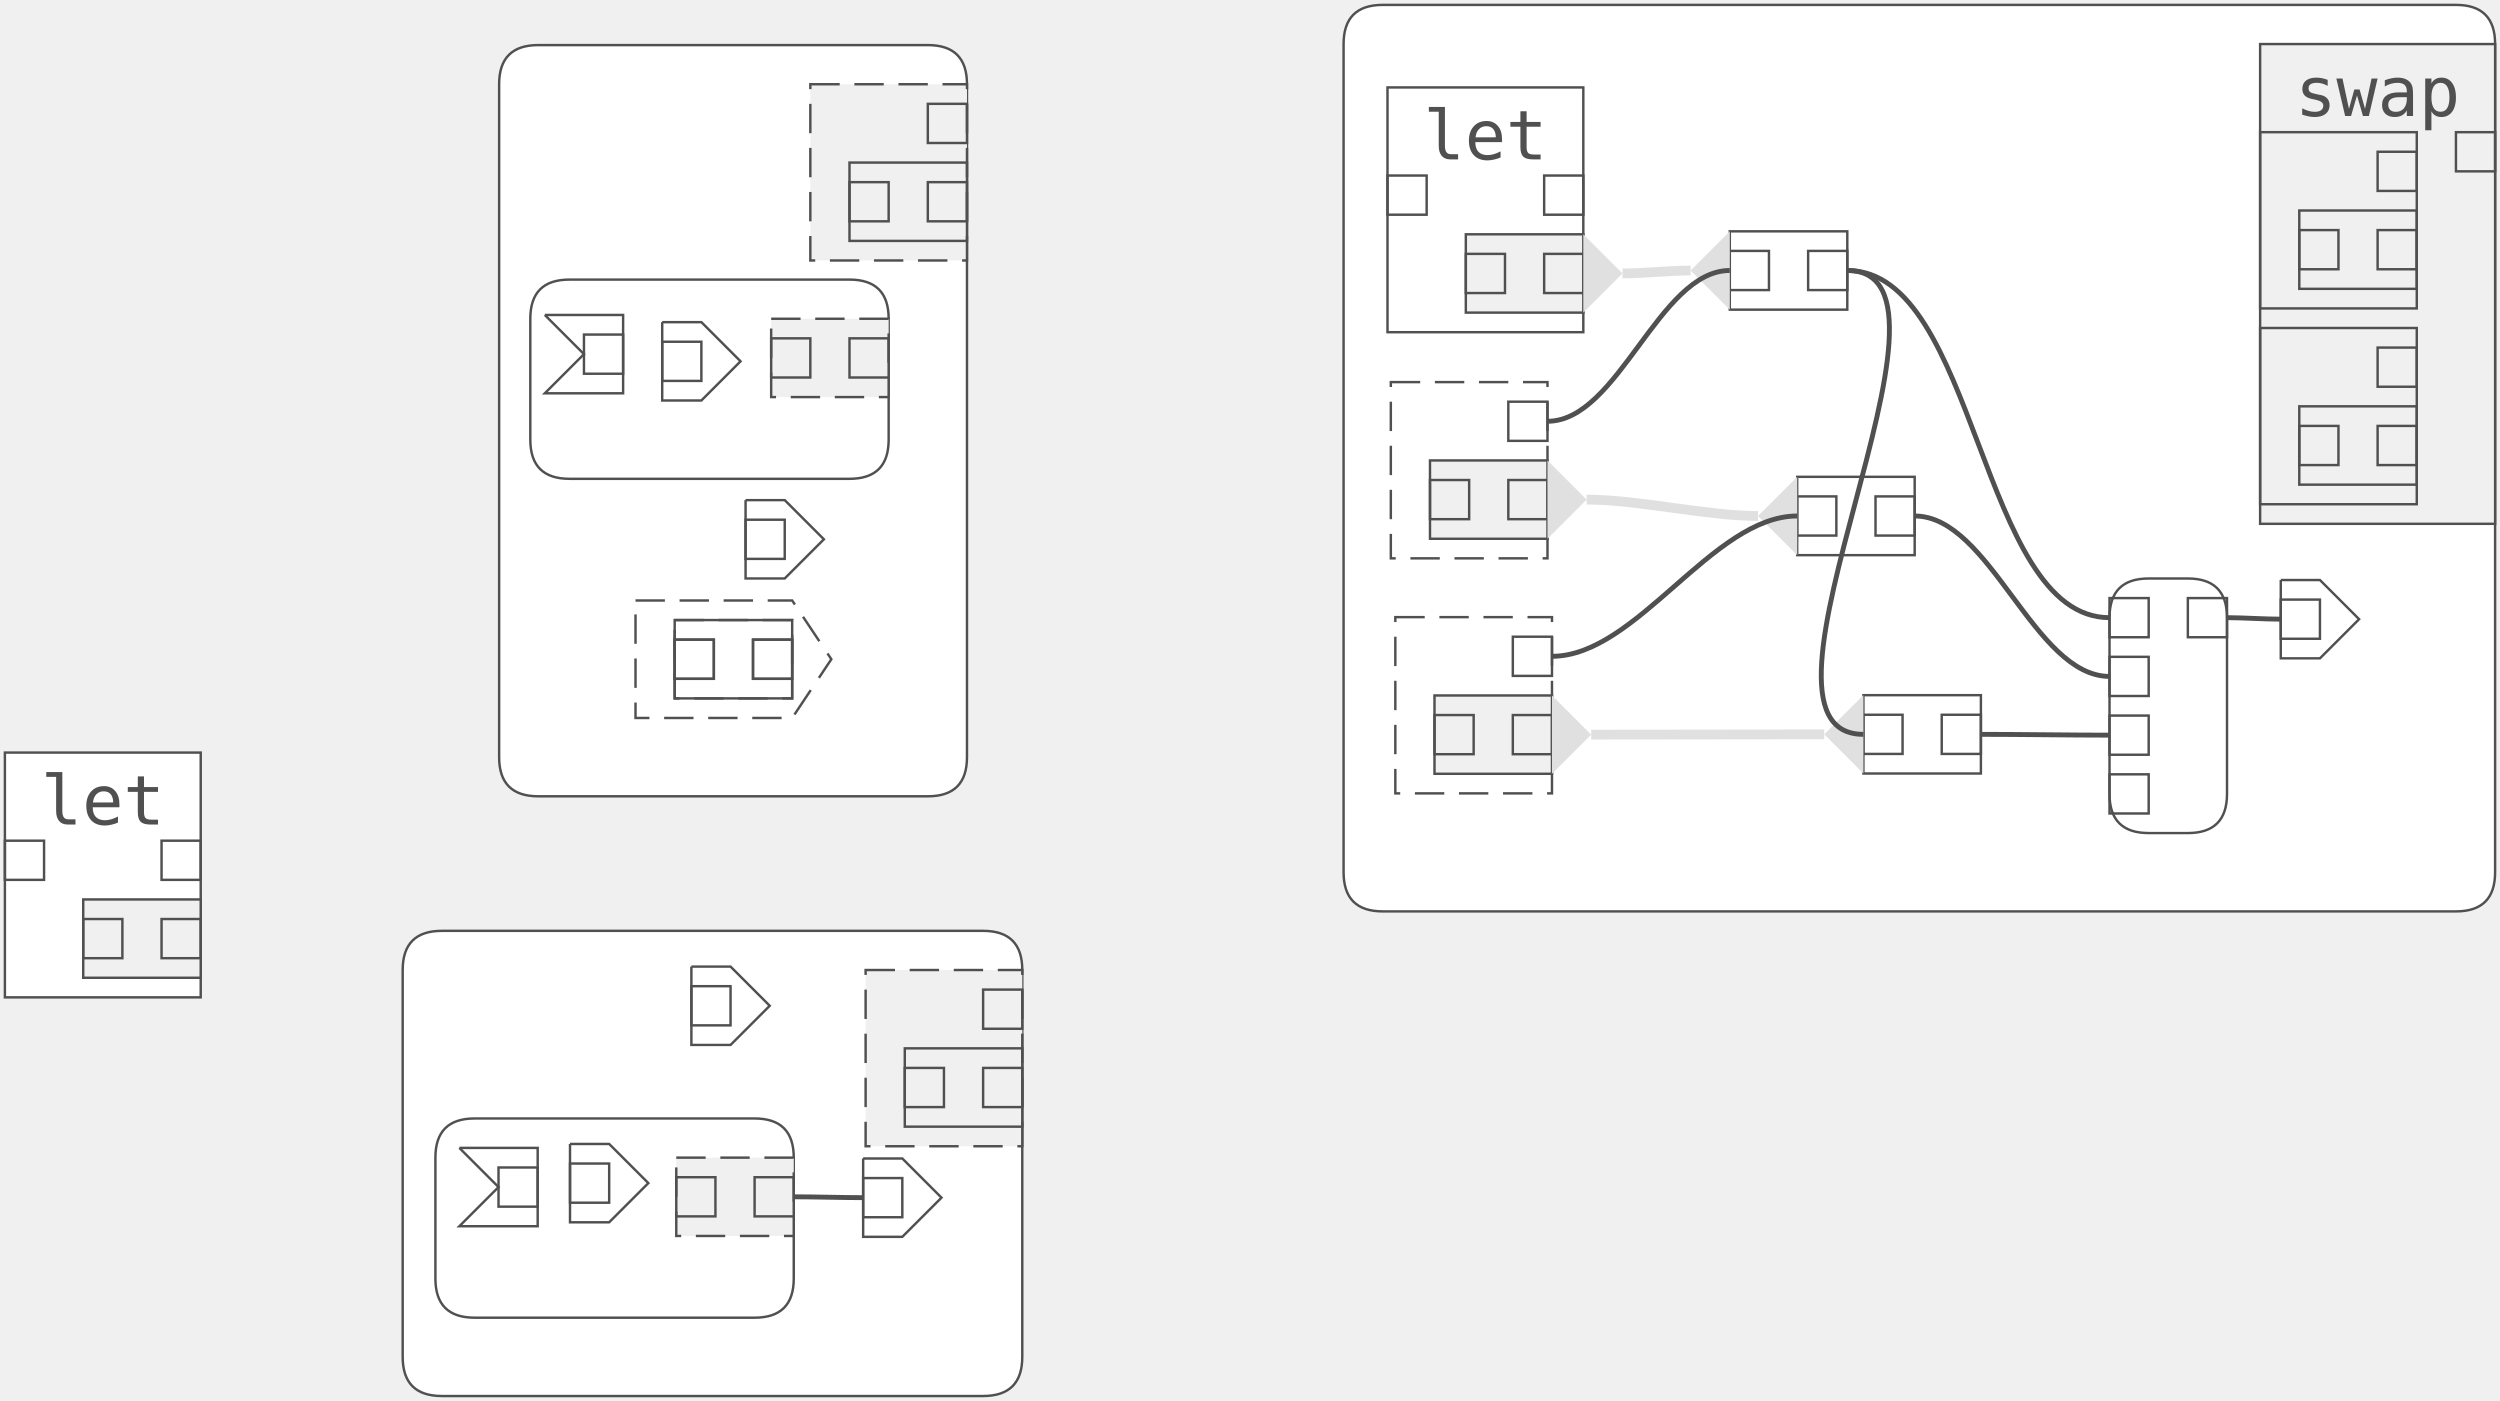
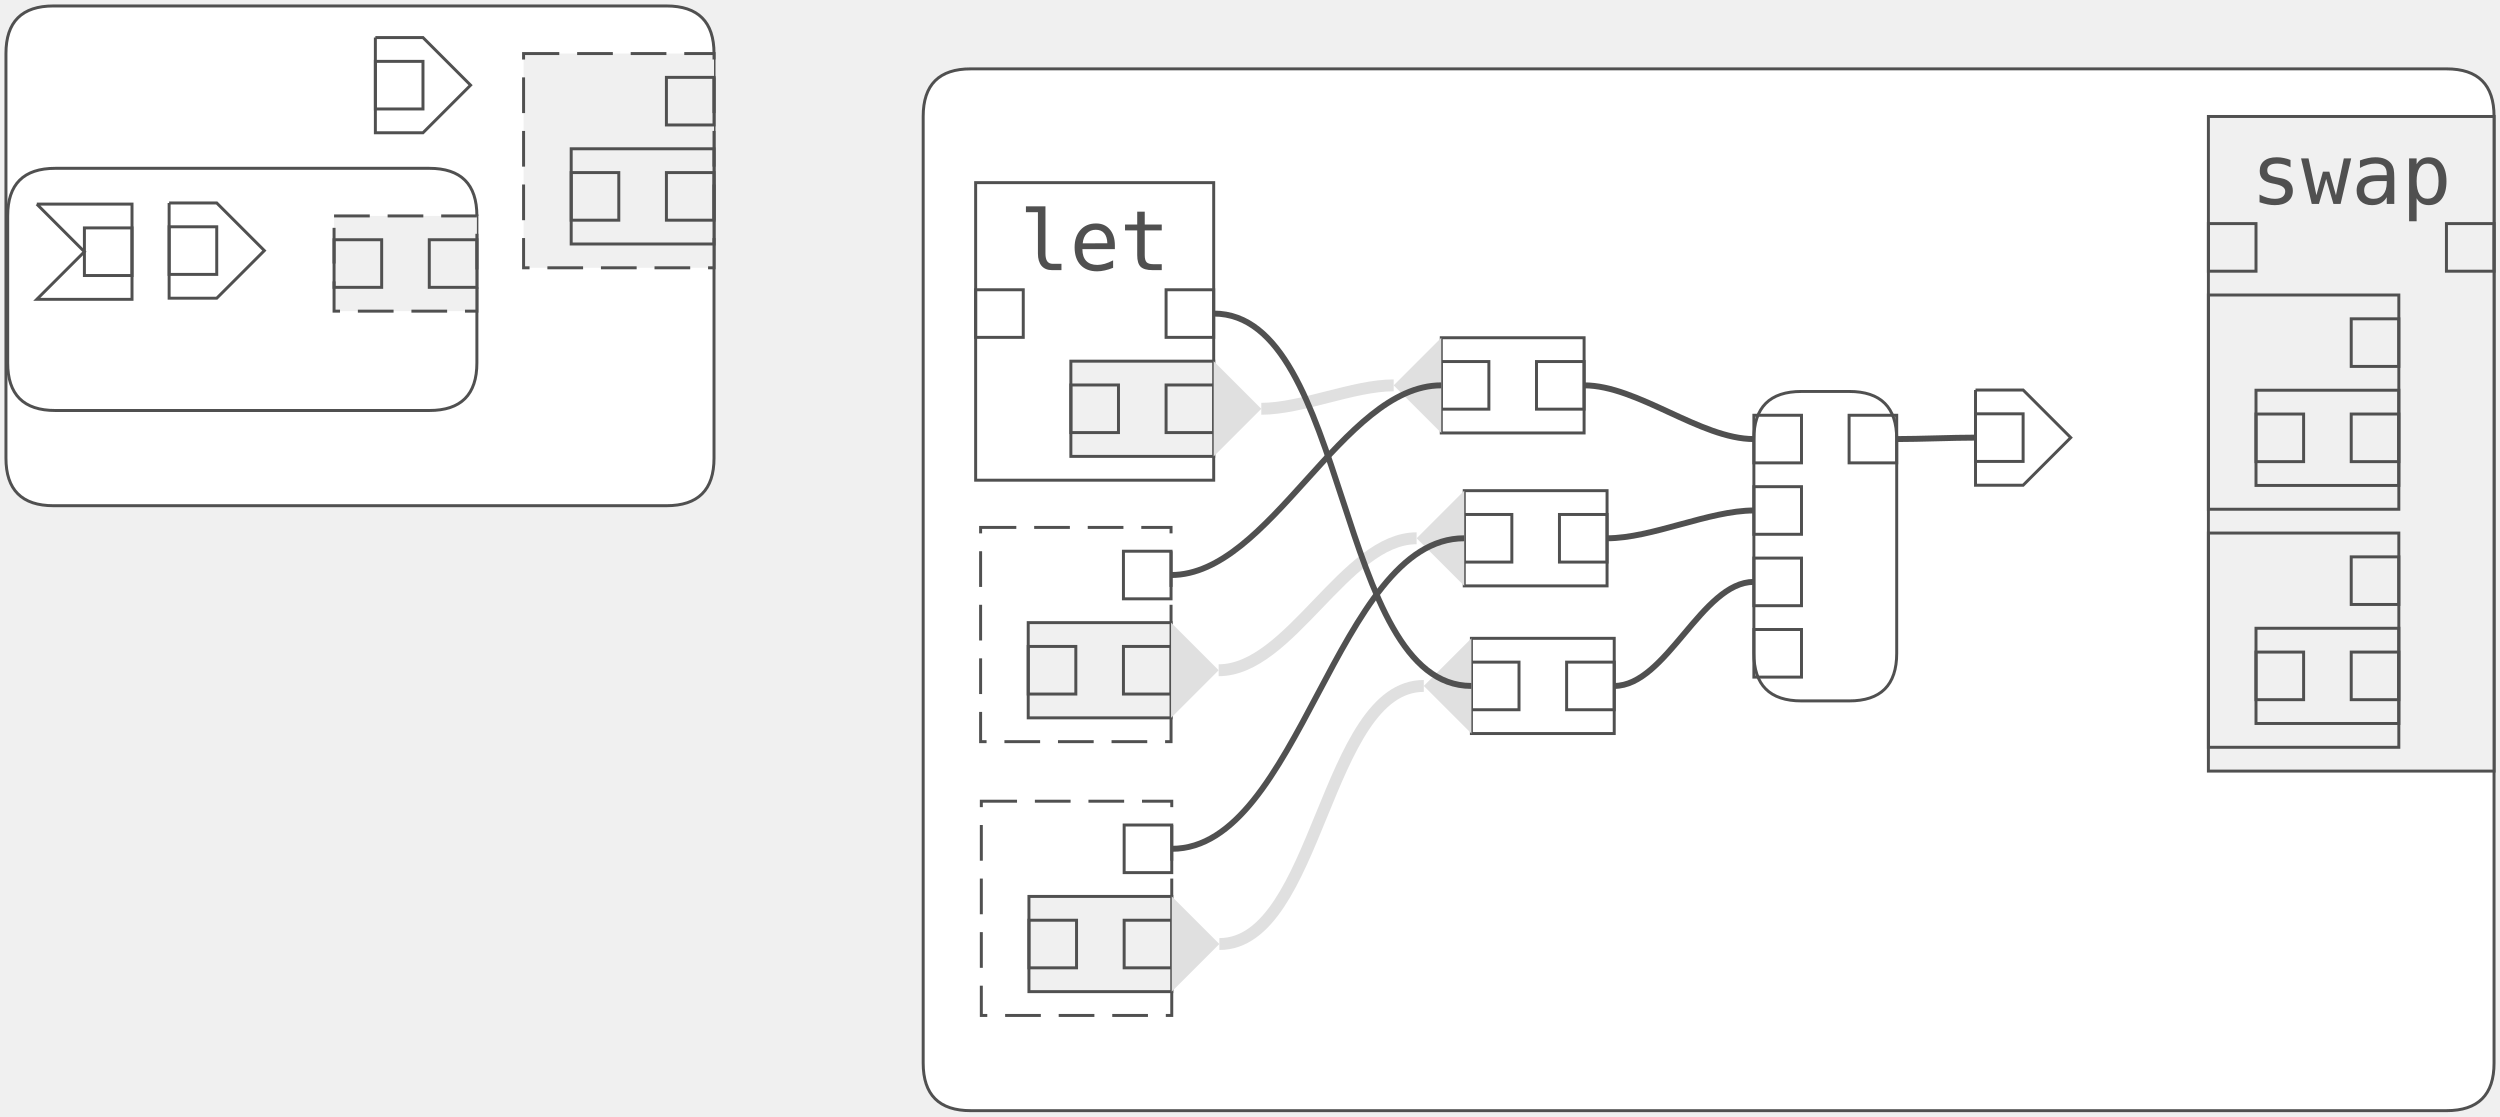
- <svg xmlns="http://www.w3.org/2000/svg" version="1.1" width="510.672" height="286.163">
+ <svg xmlns="http://www.w3.org/2000/svg" version="1.1" width="420.092" height="187.632">
  <defs />
-   <g transform="translate(-249.7719,-62.59688)">
+   <g transform="translate(-364.5863,-65.94869)">
    <g>
-       <path fill="white" stroke="#505050" paint-order="fill stroke markers" d=" M 524.225 71.597 L 524.225 240.766 Q 524.225 248.766 532.225 248.766 L 751.444 248.766 Q 759.444 248.766 759.444 240.766 L 759.444 71.597 Q 759.444 63.597 751.444 63.597 L 532.225 63.597 Q 524.225 63.597 524.225 71.597" stroke-miterlimit="10" stroke-width="0.5" stroke-dasharray="" />
-       <path fill="#F0F0F0" stroke="#505050" paint-order="fill stroke markers" d=" M 711.444 71.597 L 759.444 71.597 L 759.444 169.597 L 711.444 169.597 L 711.444 71.597 Z" stroke-miterlimit="10" stroke-width="0.5" stroke-dasharray="" />
-       <text fill="#505050" stroke="none" font-family="monospace" font-size="14px" font-style="normal" font-weight="normal" text-decoration="normal" x="735.444" y="89.597" text-anchor="middle" dominant-baseline="text-after-edge">swap</text>
-       <path fill="none" stroke="#505050" paint-order="fill stroke markers" d=" M 711.444 89.597 L 743.444 89.597 L 743.444 125.597 L 711.444 125.597 L 711.444 89.597 Z" stroke-miterlimit="10" stroke-width="0.5" stroke-dasharray="" />
-       <path fill="none" stroke="#505050" paint-order="fill stroke markers" d=" M 735.444 93.597 L 743.444 93.597 L 743.444 101.597 L 735.444 101.597 L 735.444 93.597 Z" stroke-miterlimit="10" stroke-width="0.5" stroke-dasharray="" />
-       <path fill="none" stroke="#505050" paint-order="fill stroke markers" d=" M 719.444 105.597 L 743.444 105.597 L 743.444 121.597 L 719.444 121.597 L 719.444 105.597 Z" stroke-miterlimit="10" stroke-width="0.5" stroke-dasharray="" />
-       <path fill="none" stroke="#505050" paint-order="fill stroke markers" d=" M 719.444 109.597 L 727.444 109.597 L 727.444 117.597 L 719.444 117.597 L 719.444 109.597 Z" stroke-miterlimit="10" stroke-width="0.5" stroke-dasharray="" />
-       <path fill="none" stroke="#505050" paint-order="fill stroke markers" d=" M 735.444 109.597 L 743.444 109.597 L 743.444 117.597 L 735.444 117.597 L 735.444 109.597 Z" stroke-miterlimit="10" stroke-width="0.5" stroke-dasharray="" />
-       <path fill="none" stroke="#505050" paint-order="fill stroke markers" d=" M 711.444 129.597 L 743.444 129.597 L 743.444 165.597 L 711.444 165.597 L 711.444 129.597 Z" stroke-miterlimit="10" stroke-width="0.5" stroke-dasharray="" />
-       <path fill="none" stroke="#505050" paint-order="fill stroke markers" d=" M 735.444 133.597 L 743.444 133.597 L 743.444 141.597 L 735.444 141.597 L 735.444 133.597 Z" stroke-miterlimit="10" stroke-width="0.5" stroke-dasharray="" />
-       <path fill="none" stroke="#505050" paint-order="fill stroke markers" d=" M 719.444 145.597 L 743.444 145.597 L 743.444 161.597 L 719.444 161.597 L 719.444 145.597 Z" stroke-miterlimit="10" stroke-width="0.5" stroke-dasharray="" />
-       <path fill="none" stroke="#505050" paint-order="fill stroke markers" d=" M 719.444 149.597 L 727.444 149.597 L 727.444 157.597 L 719.444 157.597 L 719.444 149.597 Z" stroke-miterlimit="10" stroke-width="0.5" stroke-dasharray="" />
-       <path fill="none" stroke="#505050" paint-order="fill stroke markers" d=" M 735.444 149.597 L 743.444 149.597 L 743.444 157.597 L 735.444 157.597 L 735.444 149.597 Z" stroke-miterlimit="10" stroke-width="0.5" stroke-dasharray="" />
-       <path fill="none" stroke="#505050" paint-order="fill stroke markers" d=" M 751.444 89.597 L 759.444 89.597 L 759.444 97.597 L 751.444 97.597 L 751.444 89.597 Z" stroke-miterlimit="10" stroke-width="0.5" stroke-dasharray="" />
-       <path fill="white" stroke="#505050" paint-order="fill stroke markers" d=" M 680.681 188.766 L 680.681 224.766 Q 680.681 232.766 688.681 232.766 L 696.681 232.766 Q 704.681 232.766 704.681 224.766 L 704.681 188.766 Q 704.681 180.766 696.681 180.766 L 688.681 180.766 Q 680.681 180.766 680.681 188.766" stroke-miterlimit="10" stroke-width="0.5" stroke-dasharray="" />
-       <path fill="none" stroke="#505050" paint-order="fill stroke markers" d=" M 680.681 184.766 L 688.681 184.766 L 688.681 192.766 L 680.681 192.766 L 680.681 184.766 Z" stroke-miterlimit="10" stroke-width="0.5" stroke-dasharray="" />
-       <path fill="none" stroke="#505050" paint-order="fill stroke markers" d=" M 680.681 196.766 L 688.681 196.766 L 688.681 204.766 L 680.681 204.766 L 680.681 196.766 Z" stroke-miterlimit="10" stroke-width="0.5" stroke-dasharray="" />
-       <path fill="none" stroke="#505050" paint-order="fill stroke markers" d=" M 680.681 208.766 L 688.681 208.766 L 688.681 216.766 L 680.681 216.766 L 680.681 208.766 Z" stroke-miterlimit="10" stroke-width="0.5" stroke-dasharray="" />
-       <path fill="none" stroke="#505050" paint-order="fill stroke markers" d=" M 680.681 220.766 L 688.681 220.766 L 688.681 228.766 L 680.681 228.766 L 680.681 220.766 Z" stroke-miterlimit="10" stroke-width="0.5" stroke-dasharray="" />
-       <path fill="none" stroke="#505050" paint-order="fill stroke markers" d=" M 696.681 184.766 L 704.681 184.766 L 704.681 192.766 L 696.681 192.766 L 696.681 184.766 Z" stroke-miterlimit="10" stroke-width="0.5" stroke-dasharray="" />
-       <path fill="white" stroke="#505050" paint-order="fill stroke markers" d=" M 715.663 181.075 L 723.663 181.075 L 731.663 189.075 L 723.663 197.075 L 715.663 197.075 L 715.663 181.075" stroke-miterlimit="10" stroke-width="0.5" stroke-dasharray="" />
-       <path fill="none" stroke="#505050" paint-order="fill stroke markers" d=" M 715.663 185.075 L 723.663 185.075 L 723.663 193.075 L 715.663 193.075 L 715.663 185.075 Z" stroke-miterlimit="10" stroke-width="0.5" stroke-dasharray="" />
-       <path fill="white" stroke="#505050" paint-order="fill stroke markers" d=" M 533.194 80.456 L 573.194 80.456 L 573.194 130.456 L 533.194 130.456 L 533.194 80.456 Z" stroke-miterlimit="10" stroke-width="0.5" stroke-dasharray="" />
-       <path fill="#F0F0F0" stroke="none" paint-order="stroke fill markers" d=" M 549.194 110.456 L 573.194 110.456 L 573.194 126.456 L 549.194 126.456 L 549.194 110.456 Z" />
-       <text fill="#505050" stroke="none" font-family="monospace" font-size="14px" font-style="normal" font-weight="normal" text-decoration="normal" x="553.194" y="98.456" text-anchor="middle" dominant-baseline="text-after-edge">let</text>
-       <path fill="none" stroke="#505050" paint-order="fill stroke markers" d=" M 533.194 98.456 L 541.194 98.456 L 541.194 106.456 L 533.194 106.456 L 533.194 98.456 Z" stroke-miterlimit="10" stroke-width="0.5" stroke-dasharray="" />
-       <path fill="none" stroke="#505050" paint-order="fill stroke markers" d=" M 565.194 98.456 L 573.194 98.456 L 573.194 106.456 L 565.194 106.456 L 565.194 98.456 Z" stroke-miterlimit="10" stroke-width="0.5" stroke-dasharray="" />
-       <path fill="none" stroke="#505050" paint-order="fill stroke markers" d=" M 549.194 110.456 L 573.194 110.456 L 573.194 126.456 L 549.194 126.456 L 549.194 110.456 Z" stroke-miterlimit="10" stroke-width="0.5" stroke-dasharray="" />
-       <path fill="none" stroke="#505050" paint-order="fill stroke markers" d=" M 549.194 114.456 L 557.194 114.456 L 557.194 122.456 L 549.194 122.456 L 549.194 114.456 Z" stroke-miterlimit="10" stroke-width="0.5" stroke-dasharray="" />
-       <path fill="none" stroke="#505050" paint-order="fill stroke markers" d=" M 565.194 114.456 L 573.194 114.456 L 573.194 122.456 L 565.194 122.456 L 565.194 114.456 Z" stroke-miterlimit="10" stroke-width="0.5" stroke-dasharray="" />
-       <path fill="white" stroke="#505050" paint-order="fill stroke markers" d=" M 603.116 109.85 L 627.116 109.85 L 627.116 125.85 L 603.116 125.85 L 603.116 109.85 Z" stroke-miterlimit="10" stroke-width="0.5" stroke-dasharray="" />
+       <path fill="white" stroke="#505050" paint-order="fill stroke markers" d=" M 519.715 85.521 L 519.715 244.581 Q 519.715 252.581 527.715 252.581 L 775.678 252.581 Q 783.678 252.581 783.678 244.581 L 783.678 85.521 Q 783.678 77.521 775.678 77.521 L 527.715 77.521 Q 519.715 77.521 519.715 85.521" stroke-miterlimit="10" stroke-width="0.5" stroke-dasharray="" />
+       <path fill="#F0F0F0" stroke="#505050" paint-order="fill stroke markers" d=" M 735.678 85.521 L 783.678 85.521 L 783.678 195.521 L 735.678 195.521 L 735.678 85.521 Z" stroke-miterlimit="10" stroke-width="0.5" stroke-dasharray="" />
+       <text fill="#505050" stroke="none" font-family="monospace" font-size="14px" font-style="normal" font-weight="normal" text-decoration="normal" x="759.678" y="103.521" text-anchor="middle" dominant-baseline="text-after-edge">swap</text>
+       <path fill="none" stroke="#505050" paint-order="fill stroke markers" d=" M 735.678 103.521 L 743.678 103.521 L 743.678 111.521 L 735.678 111.521 L 735.678 103.521 Z" stroke-miterlimit="10" stroke-width="0.5" stroke-dasharray="" />
+       <path fill="none" stroke="#505050" paint-order="fill stroke markers" d=" M 735.678 115.521 L 767.678 115.521 L 767.678 151.521 L 735.678 151.521 L 735.678 115.521 Z" stroke-miterlimit="10" stroke-width="0.5" stroke-dasharray="" />
+       <path fill="none" stroke="#505050" paint-order="fill stroke markers" d=" M 759.678 119.521 L 767.678 119.521 L 767.678 127.521 L 759.678 127.521 L 759.678 119.521 Z" stroke-miterlimit="10" stroke-width="0.5" stroke-dasharray="" />
+       <path fill="none" stroke="#505050" paint-order="fill stroke markers" d=" M 743.678 131.521 L 767.678 131.521 L 767.678 147.521 L 743.678 147.521 L 743.678 131.521 Z" stroke-miterlimit="10" stroke-width="0.5" stroke-dasharray="" />
+       <path fill="none" stroke="#505050" paint-order="fill stroke markers" d=" M 743.678 135.521 L 751.678 135.521 L 751.678 143.521 L 743.678 143.521 L 743.678 135.521 Z" stroke-miterlimit="10" stroke-width="0.5" stroke-dasharray="" />
+       <path fill="none" stroke="#505050" paint-order="fill stroke markers" d=" M 759.678 135.521 L 767.678 135.521 L 767.678 143.521 L 759.678 143.521 L 759.678 135.521 Z" stroke-miterlimit="10" stroke-width="0.5" stroke-dasharray="" />
+       <path fill="none" stroke="#505050" paint-order="fill stroke markers" d=" M 735.678 155.521 L 767.678 155.521 L 767.678 191.521 L 735.678 191.521 L 735.678 155.521 Z" stroke-miterlimit="10" stroke-width="0.5" stroke-dasharray="" />
+       <path fill="none" stroke="#505050" paint-order="fill stroke markers" d=" M 759.678 159.521 L 767.678 159.521 L 767.678 167.521 L 759.678 167.521 L 759.678 159.521 Z" stroke-miterlimit="10" stroke-width="0.5" stroke-dasharray="" />
+       <path fill="none" stroke="#505050" paint-order="fill stroke markers" d=" M 743.678 171.521 L 767.678 171.521 L 767.678 187.521 L 743.678 187.521 L 743.678 171.521 Z" stroke-miterlimit="10" stroke-width="0.5" stroke-dasharray="" />
+       <path fill="none" stroke="#505050" paint-order="fill stroke markers" d=" M 743.678 175.521 L 751.678 175.521 L 751.678 183.521 L 743.678 183.521 L 743.678 175.521 Z" stroke-miterlimit="10" stroke-width="0.5" stroke-dasharray="" />
+       <path fill="none" stroke="#505050" paint-order="fill stroke markers" d=" M 759.678 175.521 L 767.678 175.521 L 767.678 183.521 L 759.678 183.521 L 759.678 175.521 Z" stroke-miterlimit="10" stroke-width="0.5" stroke-dasharray="" />
+       <path fill="none" stroke="#505050" paint-order="fill stroke markers" d=" M 775.678 103.521 L 783.678 103.521 L 783.678 111.521 L 775.678 111.521 L 775.678 103.521 Z" stroke-miterlimit="10" stroke-width="0.5" stroke-dasharray="" />
+       <path fill="white" stroke="#505050" paint-order="fill stroke markers" d=" M 659.303 139.728 L 659.303 175.728 Q 659.303 183.728 667.303 183.728 L 675.303 183.728 Q 683.303 183.728 683.303 175.728 L 683.303 139.728 Q 683.303 131.728 675.303 131.728 L 667.303 131.728 Q 659.303 131.728 659.303 139.728" stroke-miterlimit="10" stroke-width="0.5" stroke-dasharray="" />
+       <path fill="none" stroke="#505050" paint-order="fill stroke markers" d=" M 659.303 135.728 L 667.303 135.728 L 667.303 143.728 L 659.303 143.728 L 659.303 135.728 Z" stroke-miterlimit="10" stroke-width="0.5" stroke-dasharray="" />
+       <path fill="none" stroke="#505050" paint-order="fill stroke markers" d=" M 659.303 147.728 L 667.303 147.728 L 667.303 155.728 L 659.303 155.728 L 659.303 147.728 Z" stroke-miterlimit="10" stroke-width="0.5" stroke-dasharray="" />
+       <path fill="none" stroke="#505050" paint-order="fill stroke markers" d=" M 659.303 159.728 L 667.303 159.728 L 667.303 167.728 L 659.303 167.728 L 659.303 159.728 Z" stroke-miterlimit="10" stroke-width="0.5" stroke-dasharray="" />
+       <path fill="none" stroke="#505050" paint-order="fill stroke markers" d=" M 659.303 171.728 L 667.303 171.728 L 667.303 179.728 L 659.303 179.728 L 659.303 171.728 Z" stroke-miterlimit="10" stroke-width="0.5" stroke-dasharray="" />
+       <path fill="none" stroke="#505050" paint-order="fill stroke markers" d=" M 675.303 135.728 L 683.303 135.728 L 683.303 143.728 L 675.303 143.728 L 675.303 135.728 Z" stroke-miterlimit="10" stroke-width="0.5" stroke-dasharray="" />
+       <path fill="white" stroke="#505050" paint-order="fill stroke markers" d=" M 528.531 96.639 L 568.531 96.639 L 568.531 146.639 L 528.531 146.639 L 528.531 96.639 Z" stroke-miterlimit="10" stroke-width="0.5" stroke-dasharray="" />
+       <path fill="#F0F0F0" stroke="none" paint-order="stroke fill markers" d=" M 544.531 126.639 L 568.531 126.639 L 568.531 142.639 L 544.531 142.639 L 544.531 126.639 Z" />
+       <text fill="#505050" stroke="none" font-family="monospace" font-size="14px" font-style="normal" font-weight="normal" text-decoration="normal" x="548.531" y="114.639" text-anchor="middle" dominant-baseline="text-after-edge">let</text>
+       <path fill="none" stroke="#505050" paint-order="fill stroke markers" d=" M 528.531 114.639 L 536.531 114.639 L 536.531 122.639 L 528.531 122.639 L 528.531 114.639 Z" stroke-miterlimit="10" stroke-width="0.5" stroke-dasharray="" />
+       <path fill="none" stroke="#505050" paint-order="fill stroke markers" d=" M 560.531 114.639 L 568.531 114.639 L 568.531 122.639 L 560.531 122.639 L 560.531 114.639 Z" stroke-miterlimit="10" stroke-width="0.5" stroke-dasharray="" />
+       <path fill="none" stroke="#505050" paint-order="fill stroke markers" d=" M 544.531 126.639 L 568.531 126.639 L 568.531 142.639 L 544.531 142.639 L 544.531 126.639 Z" stroke-miterlimit="10" stroke-width="0.5" stroke-dasharray="" />
+       <path fill="none" stroke="#505050" paint-order="fill stroke markers" d=" M 544.531 130.639 L 552.531 130.639 L 552.531 138.639 L 544.531 138.639 L 544.531 130.639 Z" stroke-miterlimit="10" stroke-width="0.5" stroke-dasharray="" />
+       <path fill="none" stroke="#505050" paint-order="fill stroke markers" d=" M 560.531 130.639 L 568.531 130.639 L 568.531 138.639 L 560.531 138.639 L 560.531 130.639 Z" stroke-miterlimit="10" stroke-width="0.5" stroke-dasharray="" />
+       <path fill="white" stroke="#505050" paint-order="fill stroke markers" d=" M 606.773 122.702 L 630.773 122.702 L 630.773 138.702 L 606.773 138.702 L 606.773 122.702 Z" stroke-miterlimit="10" stroke-width="0.5" stroke-dasharray="" />
      <path fill="#F0F0F0" stroke="none" paint-order="stroke fill markers" d="" />
-       <path fill="none" stroke="#505050" paint-order="fill stroke markers" d=" M 603.116 113.85 L 611.116 113.85 L 611.116 121.85 L 603.116 121.85 L 603.116 113.85 Z" stroke-miterlimit="10" stroke-width="0.5" stroke-dasharray="" />
-       <path fill="none" stroke="#505050" paint-order="fill stroke markers" d=" M 619.116 113.85 L 627.116 113.85 L 627.116 121.85 L 619.116 121.85 L 619.116 113.85 Z" stroke-miterlimit="10" stroke-width="0.5" stroke-dasharray="" />
-       <path fill="#e0e0e0" stroke="none" paint-order="stroke fill markers" d=" M 581.194 118.456 L 573.194 110.456 L 573.194 126.456 Z M 595.116 117.85 L 603.116 109.85 L 603.116 125.85 Z" />
+       <path fill="none" stroke="#505050" paint-order="fill stroke markers" d=" M 606.773 126.702 L 614.773 126.702 L 614.773 134.702 L 606.773 134.702 L 606.773 126.702 Z" stroke-miterlimit="10" stroke-width="0.5" stroke-dasharray="" />
+       <path fill="none" stroke="#505050" paint-order="fill stroke markers" d=" M 622.773 126.702 L 630.773 126.702 L 630.773 134.702 L 622.773 134.702 L 622.773 126.702 Z" stroke-miterlimit="10" stroke-width="0.5" stroke-dasharray="" />
+       <path fill="#e0e0e0" stroke="none" paint-order="stroke fill markers" d=" M 576.531 134.639 L 568.531 126.639 L 568.531 142.639 Z M 598.773 130.702 L 606.773 122.702 L 606.773 138.702 Z" />
      <path fill="none" stroke="none" />
-       <path fill="none" stroke="#e0e0e0" paint-order="fill stroke markers" d=" M 581.194 118.456 C 585.374 118.456 590.935 117.85 595.116 117.85" stroke-miterlimit="10" stroke-width="2" stroke-dasharray="" />
-       <path fill="white" stroke="#505050" paint-order="fill stroke markers" d=" M 533.875 140.65 L 565.875 140.65 L 565.875 176.65 L 533.875 176.65 L 533.875 140.65 Z" stroke-miterlimit="10" stroke-width="0.5" stroke-dasharray="6,3" />
-       <path fill="#F0F0F0" stroke="none" paint-order="stroke fill markers" d=" M 541.875 156.65 L 565.875 156.65 L 565.875 172.65 L 541.875 172.65 L 541.875 156.65 Z" />
-       <path fill="none" stroke="#505050" paint-order="fill stroke markers" d=" M 557.875 144.65 L 565.875 144.65 L 565.875 152.65 L 557.875 152.65 L 557.875 144.65 Z" stroke-miterlimit="10" stroke-width="0.5" stroke-dasharray="0" />
-       <path fill="none" stroke="#505050" paint-order="fill stroke markers" d=" M 541.875 156.65 L 565.875 156.65 L 565.875 172.65 L 541.875 172.65 L 541.875 156.65 Z" stroke-miterlimit="10" stroke-width="0.5" stroke-dasharray="0" />
-       <path fill="none" stroke="#505050" paint-order="fill stroke markers" d=" M 541.875 160.65 L 549.875 160.65 L 549.875 168.65 L 541.875 168.65 L 541.875 160.65 Z" stroke-miterlimit="10" stroke-width="0.5" stroke-dasharray="0" />
-       <path fill="none" stroke="#505050" paint-order="fill stroke markers" d=" M 557.875 160.65 L 565.875 160.65 L 565.875 168.65 L 557.875 168.65 L 557.875 160.65 Z" stroke-miterlimit="10" stroke-width="0.5" stroke-dasharray="0" />
-       <path fill="white" stroke="#505050" paint-order="fill stroke markers" d=" M 616.881 159.997 L 640.881 159.997 L 640.881 175.997 L 616.881 175.997 L 616.881 159.997 Z" stroke-miterlimit="10" stroke-width="0.5" stroke-dasharray="0" />
+       <path fill="none" stroke="#e0e0e0" paint-order="fill stroke markers" d=" M 576.531 134.639 C 583.307 134.639 591.997 130.702 598.773 130.702" stroke-miterlimit="10" stroke-width="2" stroke-dasharray="" />
+       <path fill="white" stroke="#505050" paint-order="fill stroke markers" d=" M 529.485 200.581 L 561.485 200.581 L 561.485 236.581 L 529.485 236.581 L 529.485 200.581 Z" stroke-miterlimit="10" stroke-width="0.5" stroke-dasharray="6,3" />
+       <path fill="#F0F0F0" stroke="none" paint-order="stroke fill markers" d=" M 537.485 216.581 L 561.485 216.581 L 561.485 232.581 L 537.485 232.581 L 537.485 216.581 Z" />
+       <path fill="none" stroke="#505050" paint-order="fill stroke markers" d=" M 553.485 204.581 L 561.485 204.581 L 561.485 212.581 L 553.485 212.581 L 553.485 204.581 Z" stroke-miterlimit="10" stroke-width="0.5" stroke-dasharray="0" />
+       <path fill="none" stroke="#505050" paint-order="fill stroke markers" d=" M 537.485 216.581 L 561.485 216.581 L 561.485 232.581 L 537.485 232.581 L 537.485 216.581 Z" stroke-miterlimit="10" stroke-width="0.5" stroke-dasharray="0" />
+       <path fill="none" stroke="#505050" paint-order="fill stroke markers" d=" M 537.485 220.581 L 545.485 220.581 L 545.485 228.581 L 537.485 228.581 L 537.485 220.581 Z" stroke-miterlimit="10" stroke-width="0.5" stroke-dasharray="0" />
+       <path fill="none" stroke="#505050" paint-order="fill stroke markers" d=" M 553.485 220.581 L 561.485 220.581 L 561.485 228.581 L 553.485 228.581 L 553.485 220.581 Z" stroke-miterlimit="10" stroke-width="0.5" stroke-dasharray="0" />
+       <path fill="white" stroke="#505050" paint-order="fill stroke markers" d=" M 611.836 173.211 L 635.836 173.211 L 635.836 189.211 L 611.836 189.211 L 611.836 173.211 Z" stroke-miterlimit="10" stroke-width="0.5" stroke-dasharray="0" />
      <path fill="#F0F0F0" stroke="none" paint-order="stroke fill markers" d="" />
-       <path fill="none" stroke="#505050" paint-order="fill stroke markers" d=" M 616.881 163.997 L 624.881 163.997 L 624.881 171.997 L 616.881 171.997 L 616.881 163.997 Z" stroke-miterlimit="10" stroke-width="0.5" stroke-dasharray="0" />
-       <path fill="none" stroke="#505050" paint-order="fill stroke markers" d=" M 632.881 163.997 L 640.881 163.997 L 640.881 171.997 L 632.881 171.997 L 632.881 163.997 Z" stroke-miterlimit="10" stroke-width="0.5" stroke-dasharray="0" />
-       <path fill="#e0e0e0" stroke="none" paint-order="stroke fill markers" d=" M 573.875 164.65 L 565.875 156.65 L 565.875 172.65 Z M 608.881 167.997 L 616.881 159.997 L 616.881 175.997 Z" />
+       <path fill="none" stroke="#505050" paint-order="fill stroke markers" d=" M 611.836 177.211 L 619.836 177.211 L 619.836 185.211 L 611.836 185.211 L 611.836 177.211 Z" stroke-miterlimit="10" stroke-width="0.5" stroke-dasharray="0" />
+       <path fill="none" stroke="#505050" paint-order="fill stroke markers" d=" M 627.836 177.211 L 635.836 177.211 L 635.836 185.211 L 627.836 185.211 L 627.836 177.211 Z" stroke-miterlimit="10" stroke-width="0.5" stroke-dasharray="0" />
+       <path fill="#e0e0e0" stroke="none" paint-order="stroke fill markers" d=" M 569.485 224.581 L 561.485 216.581 L 561.485 232.581 Z M 603.836 181.211 L 611.836 173.211 L 611.836 189.211 Z" />
      <path fill="none" stroke="none" />
-       <path fill="none" stroke="#e0e0e0" paint-order="fill stroke markers" d=" M 573.875 164.65 C 584.425 164.65 598.332 167.997 608.881 167.997" stroke-miterlimit="10" stroke-width="2" stroke-dasharray="0" />
-       <path fill="white" stroke="#505050" paint-order="fill stroke markers" d=" M 534.794 188.659 L 566.794 188.659 L 566.794 224.659 L 534.794 224.659 L 534.794 188.659 Z" stroke-miterlimit="10" stroke-width="0.5" stroke-dasharray="6,3" />
-       <path fill="#F0F0F0" stroke="none" paint-order="stroke fill markers" d=" M 542.794 204.659 L 566.794 204.659 L 566.794 220.659 L 542.794 220.659 L 542.794 204.659 Z" />
-       <path fill="none" stroke="#505050" paint-order="fill stroke markers" d=" M 558.794 192.659 L 566.794 192.659 L 566.794 200.659 L 558.794 200.659 L 558.794 192.659 Z" stroke-miterlimit="10" stroke-width="0.5" stroke-dasharray="0" />
-       <path fill="none" stroke="#505050" paint-order="fill stroke markers" d=" M 542.794 204.659 L 566.794 204.659 L 566.794 220.659 L 542.794 220.659 L 542.794 204.659 Z" stroke-miterlimit="10" stroke-width="0.5" stroke-dasharray="0" />
-       <path fill="none" stroke="#505050" paint-order="fill stroke markers" d=" M 542.794 208.659 L 550.794 208.659 L 550.794 216.659 L 542.794 216.659 L 542.794 208.659 Z" stroke-miterlimit="10" stroke-width="0.5" stroke-dasharray="0" />
-       <path fill="none" stroke="#505050" paint-order="fill stroke markers" d=" M 558.794 208.659 L 566.794 208.659 L 566.794 216.659 L 558.794 216.659 L 558.794 208.659 Z" stroke-miterlimit="10" stroke-width="0.5" stroke-dasharray="0" />
-       <path fill="white" stroke="#505050" paint-order="fill stroke markers" d=" M 630.406 204.6 L 654.406 204.6 L 654.406 220.6 L 630.406 220.6 L 630.406 204.6 Z" stroke-miterlimit="10" stroke-width="0.5" stroke-dasharray="0" />
+       <path fill="none" stroke="#e0e0e0" paint-order="fill stroke markers" d=" M 569.485 224.581 C 586.082 224.581 587.238 181.211 603.836 181.211" stroke-miterlimit="10" stroke-width="2" stroke-dasharray="0" />
+       <path fill="white" stroke="#505050" paint-order="fill stroke markers" d=" M 529.365 154.574 L 561.365 154.574 L 561.365 190.574 L 529.365 190.574 L 529.365 154.574 Z" stroke-miterlimit="10" stroke-width="0.5" stroke-dasharray="6,3" />
+       <path fill="#F0F0F0" stroke="none" paint-order="stroke fill markers" d=" M 537.365 170.574 L 561.365 170.574 L 561.365 186.574 L 537.365 186.574 L 537.365 170.574 Z" />
+       <path fill="none" stroke="#505050" paint-order="fill stroke markers" d=" M 553.365 158.574 L 561.365 158.574 L 561.365 166.574 L 553.365 166.574 L 553.365 158.574 Z" stroke-miterlimit="10" stroke-width="0.5" stroke-dasharray="0" />
+       <path fill="none" stroke="#505050" paint-order="fill stroke markers" d=" M 537.365 170.574 L 561.365 170.574 L 561.365 186.574 L 537.365 186.574 L 537.365 170.574 Z" stroke-miterlimit="10" stroke-width="0.5" stroke-dasharray="0" />
+       <path fill="none" stroke="#505050" paint-order="fill stroke markers" d=" M 537.365 174.574 L 545.365 174.574 L 545.365 182.574 L 537.365 182.574 L 537.365 174.574 Z" stroke-miterlimit="10" stroke-width="0.5" stroke-dasharray="0" />
+       <path fill="none" stroke="#505050" paint-order="fill stroke markers" d=" M 553.365 174.574 L 561.365 174.574 L 561.365 182.574 L 553.365 182.574 L 553.365 174.574 Z" stroke-miterlimit="10" stroke-width="0.5" stroke-dasharray="0" />
+       <path fill="white" stroke="#505050" paint-order="fill stroke markers" d=" M 610.632 148.399 L 634.632 148.399 L 634.632 164.399 L 610.632 164.399 L 610.632 148.399 Z" stroke-miterlimit="10" stroke-width="0.5" stroke-dasharray="0" />
      <path fill="#F0F0F0" stroke="none" paint-order="stroke fill markers" d="" />
-       <path fill="none" stroke="#505050" paint-order="fill stroke markers" d=" M 630.406 208.6 L 638.406 208.6 L 638.406 216.6 L 630.406 216.6 L 630.406 208.6 Z" stroke-miterlimit="10" stroke-width="0.5" stroke-dasharray="0" />
-       <path fill="none" stroke="#505050" paint-order="fill stroke markers" d=" M 646.406 208.6 L 654.406 208.6 L 654.406 216.6 L 646.406 216.6 L 646.406 208.6 Z" stroke-miterlimit="10" stroke-width="0.5" stroke-dasharray="0" />
-       <path fill="#e0e0e0" stroke="none" paint-order="stroke fill markers" d=" M 574.794 212.659 L 566.794 204.659 L 566.794 220.659 Z M 622.406 212.6 L 630.406 204.6 L 630.406 220.6 Z" />
+       <path fill="none" stroke="#505050" paint-order="fill stroke markers" d=" M 610.632 152.399 L 618.632 152.399 L 618.632 160.399 L 610.632 160.399 L 610.632 152.399 Z" stroke-miterlimit="10" stroke-width="0.5" stroke-dasharray="0" />
+       <path fill="none" stroke="#505050" paint-order="fill stroke markers" d=" M 626.632 152.399 L 634.632 152.399 L 634.632 160.399 L 626.632 160.399 L 626.632 152.399 Z" stroke-miterlimit="10" stroke-width="0.5" stroke-dasharray="0" />
+       <path fill="#e0e0e0" stroke="none" paint-order="stroke fill markers" d=" M 569.365 178.574 L 561.365 170.574 L 561.365 186.574 Z M 602.632 156.399 L 610.632 148.399 L 610.632 164.399 Z" />
      <path fill="none" stroke="none" />
-       <path fill="none" stroke="#e0e0e0" paint-order="fill stroke markers" d=" M 574.794 212.659 C 589.077 212.659 608.122 212.6 622.406 212.6" stroke-miterlimit="10" stroke-width="2" stroke-dasharray="0" />
-       <path fill="white" stroke="#505050" paint-order="fill stroke markers" d=" M 351.728 79.806 L 351.728 217.256 Q 351.728 225.256 359.728 225.256 L 439.297 225.256 Q 447.297 225.256 447.297 217.256 L 447.297 79.806 Q 447.297 71.806 439.297 71.806 L 359.728 71.806 Q 351.728 71.806 351.728 79.806" stroke-miterlimit="10" stroke-width="0.5" stroke-dasharray="0" />
-       <path fill="#F0F0F0" stroke="#505050" paint-order="fill stroke markers" d=" M 415.297 79.806 L 447.297 79.806 L 447.297 115.806 L 415.297 115.806 L 415.297 79.806 Z" stroke-miterlimit="10" stroke-width="0.5" stroke-dasharray="6,3" />
-       <path fill="none" stroke="#505050" paint-order="fill stroke markers" d=" M 439.297 83.806 L 447.297 83.806 L 447.297 91.806 L 439.297 91.806 L 439.297 83.806 Z" stroke-miterlimit="10" stroke-width="0.5" stroke-dasharray="0" />
-       <path fill="none" stroke="#505050" paint-order="fill stroke markers" d=" M 423.297 95.806 L 447.297 95.806 L 447.297 111.806 L 423.297 111.806 L 423.297 95.806 Z" stroke-miterlimit="10" stroke-width="0.5" stroke-dasharray="0" />
-       <path fill="none" stroke="#505050" paint-order="fill stroke markers" d=" M 423.297 99.806 L 431.297 99.806 L 431.297 107.806 L 423.297 107.806 L 423.297 99.806 Z" stroke-miterlimit="10" stroke-width="0.5" stroke-dasharray="0" />
-       <path fill="none" stroke="#505050" paint-order="fill stroke markers" d=" M 439.297 99.806 L 447.297 99.806 L 447.297 107.806 L 439.297 107.806 L 439.297 99.806 Z" stroke-miterlimit="10" stroke-width="0.5" stroke-dasharray="0" />
-       <path fill="white" stroke="#505050" paint-order="fill stroke markers" d=" M 402.069 164.759 L 410.069 164.759 L 418.069 172.759 L 410.069 180.759 L 402.069 180.759 L 402.069 164.759" stroke-miterlimit="10" stroke-width="0.5" stroke-dasharray="0" />
-       <path fill="none" stroke="#505050" paint-order="fill stroke markers" d=" M 402.069 168.759 L 410.069 168.759 L 410.069 176.759 L 402.069 176.759 L 402.069 168.759 Z" stroke-miterlimit="10" stroke-width="0.5" stroke-dasharray="0" />
-       <path fill="none" stroke="none" />
-       <path fill="white" stroke="#505050" paint-order="fill stroke markers" d=" M 379.588 185.256 L 411.588 185.256 L 419.588 197.256 L 411.588 209.256 L 379.588 209.256 L 379.588 185.256" stroke-miterlimit="10" stroke-width="0.5" stroke-dasharray="6,3" />
-       <path fill="none" stroke="#505050" paint-order="fill stroke markers" d=" M 387.588 189.256 L 411.588 189.256 L 411.588 205.256 L 387.588 205.256 L 387.588 189.256 Z" stroke-miterlimit="10" stroke-width="0.5" stroke-dasharray="0" />
-       <path fill="none" stroke="#505050" paint-order="fill stroke markers" d=" M 387.588 193.256 L 395.588 193.256 L 395.588 201.256 L 387.588 201.256 L 387.588 193.256 Z" stroke-miterlimit="10" stroke-width="0.5" stroke-dasharray="0" />
-       <path fill="none" stroke="#505050" paint-order="fill stroke markers" d=" M 403.588 193.256 L 411.588 193.256 L 411.588 201.256 L 403.588 201.256 L 403.588 193.256 Z" stroke-miterlimit="10" stroke-width="0.5" stroke-dasharray="0" />
-       <path fill="none" stroke="#505050" paint-order="fill stroke markers" d=" M 387.588 189.256 L 411.588 189.256 L 411.588 205.256 L 387.588 205.256 L 387.588 189.256 Z" stroke-miterlimit="10" stroke-width="0.5" stroke-dasharray="6,3" />
-       <path fill="#F0F0F0" stroke="none" paint-order="stroke fill markers" d="" />
-       <path fill="none" stroke="#505050" paint-order="fill stroke markers" d=" M 387.588 193.256 L 395.588 193.256 L 395.588 201.256 L 387.588 201.256 L 387.588 193.256 Z" stroke-miterlimit="10" stroke-width="0.5" stroke-dasharray="0" />
-       <path fill="none" stroke="#505050" paint-order="fill stroke markers" d=" M 403.588 193.256 L 411.588 193.256 L 411.588 201.256 L 403.588 201.256 L 403.588 193.256 Z" stroke-miterlimit="10" stroke-width="0.5" stroke-dasharray="0" />
-       <path fill="white" stroke="#505050" paint-order="fill stroke markers" d=" M 358.097 127.709 L 358.097 152.403 Q 358.097 160.403 366.097 160.403 L 423.297 160.403 Q 431.297 160.403 431.297 152.403 L 431.297 127.709 Q 431.297 119.709 423.297 119.709 L 366.097 119.709 Q 358.097 119.709 358.097 127.709" stroke-miterlimit="10" stroke-width="0.5" stroke-dasharray="0" />
-       <path fill="#F0F0F0" stroke="#505050" paint-order="fill stroke markers" d=" M 407.297 127.709 L 431.297 127.709 L 431.297 143.709 L 407.297 143.709 L 407.297 127.709 Z" stroke-miterlimit="10" stroke-width="0.5" stroke-dasharray="6,3" />
-       <path fill="none" stroke="#505050" paint-order="fill stroke markers" d=" M 407.297 131.709 L 415.297 131.709 L 415.297 139.709 L 407.297 139.709 L 407.297 131.709 Z" stroke-miterlimit="10" stroke-width="0.5" stroke-dasharray="0" />
-       <path fill="none" stroke="#505050" paint-order="fill stroke markers" d=" M 423.297 131.709 L 431.297 131.709 L 431.297 139.709 L 423.297 139.709 L 423.297 131.709 Z" stroke-miterlimit="10" stroke-width="0.5" stroke-dasharray="0" />
-       <path fill="white" stroke="#505050" paint-order="fill stroke markers" d=" M 361.056 126.938 L 377.056 126.938 L 377.056 142.938 L 361.056 142.938 L 369.056 134.938 L 361.056 126.938" stroke-miterlimit="10" stroke-width="0.5" stroke-dasharray="0" />
-       <path fill="none" stroke="#505050" paint-order="fill stroke markers" d=" M 369.056 130.938 L 377.056 130.938 L 377.056 138.938 L 369.056 138.938 L 369.056 130.938 Z" stroke-miterlimit="10" stroke-width="0.5" stroke-dasharray="0" />
-       <path fill="white" stroke="#505050" paint-order="fill stroke markers" d=" M 385.041 128.403 L 393.041 128.403 L 401.041 136.403 L 393.041 144.403 L 385.041 144.403 L 385.041 128.403" stroke-miterlimit="10" stroke-width="0.5" stroke-dasharray="0" />
-       <path fill="none" stroke="#505050" paint-order="fill stroke markers" d=" M 385.041 132.403 L 393.041 132.403 L 393.041 140.403 L 385.041 140.403 L 385.041 132.403 Z" stroke-miterlimit="10" stroke-width="0.5" stroke-dasharray="0" />
-       <path fill="white" stroke="#505050" paint-order="fill stroke markers" d=" M 250.772 216.325 L 290.772 216.325 L 290.772 266.325 L 250.772 266.325 L 250.772 216.325 Z" stroke-miterlimit="10" stroke-width="0.5" stroke-dasharray="0" />
-       <path fill="#F0F0F0" stroke="none" paint-order="stroke fill markers" d=" M 266.772 246.325 L 290.772 246.325 L 290.772 262.325 L 266.772 262.325 L 266.772 246.325 Z" />
-       <text fill="#505050" stroke="none" font-family="monospace" font-size="14px" font-style="normal" font-weight="normal" text-decoration="normal" x="270.772" y="234.325" text-anchor="middle" dominant-baseline="text-after-edge">let</text>
-       <path fill="none" stroke="#505050" paint-order="fill stroke markers" d=" M 250.772 234.325 L 258.772 234.325 L 258.772 242.325 L 250.772 242.325 L 250.772 234.325 Z" stroke-miterlimit="10" stroke-width="0.5" stroke-dasharray="0" />
-       <path fill="none" stroke="#505050" paint-order="fill stroke markers" d=" M 282.772 234.325 L 290.772 234.325 L 290.772 242.325 L 282.772 242.325 L 282.772 234.325 Z" stroke-miterlimit="10" stroke-width="0.5" stroke-dasharray="0" />
-       <path fill="none" stroke="#505050" paint-order="fill stroke markers" d=" M 266.772 246.325 L 290.772 246.325 L 290.772 262.325 L 266.772 262.325 L 266.772 246.325 Z" stroke-miterlimit="10" stroke-width="0.5" stroke-dasharray="0" />
-       <path fill="none" stroke="#505050" paint-order="fill stroke markers" d=" M 266.772 250.325 L 274.772 250.325 L 274.772 258.325 L 266.772 258.325 L 266.772 250.325 Z" stroke-miterlimit="10" stroke-width="0.5" stroke-dasharray="0" />
-       <path fill="none" stroke="#505050" paint-order="fill stroke markers" d=" M 282.772 250.325 L 290.772 250.325 L 290.772 258.325 L 282.772 258.325 L 282.772 250.325 Z" stroke-miterlimit="10" stroke-width="0.5" stroke-dasharray="0" />
-       <path fill="white" stroke="#505050" paint-order="fill stroke markers" d=" M 332.028 260.741 L 332.028 339.759 Q 332.028 347.759 340.028 347.759 L 450.591 347.759 Q 458.591 347.759 458.591 339.759 L 458.591 260.741 Q 458.591 252.741 450.591 252.741 L 340.028 252.741 Q 332.028 252.741 332.028 260.741" stroke-miterlimit="10" stroke-width="0.5" stroke-dasharray="0" />
-       <path fill="#F0F0F0" stroke="#505050" paint-order="fill stroke markers" d=" M 426.591 260.741 L 458.591 260.741 L 458.591 296.741 L 426.591 296.741 L 426.591 260.741 Z" stroke-miterlimit="10" stroke-width="0.5" stroke-dasharray="6,3" />
-       <path fill="none" stroke="#505050" paint-order="fill stroke markers" d=" M 450.591 264.741 L 458.591 264.741 L 458.591 272.741 L 450.591 272.741 L 450.591 264.741 Z" stroke-miterlimit="10" stroke-width="0.5" stroke-dasharray="0" />
-       <path fill="none" stroke="#505050" paint-order="fill stroke markers" d=" M 434.591 276.741 L 458.591 276.741 L 458.591 292.741 L 434.591 292.741 L 434.591 276.741 Z" stroke-miterlimit="10" stroke-width="0.5" stroke-dasharray="0" />
-       <path fill="none" stroke="#505050" paint-order="fill stroke markers" d=" M 434.591 280.741 L 442.591 280.741 L 442.591 288.741 L 434.591 288.741 L 434.591 280.741 Z" stroke-miterlimit="10" stroke-width="0.5" stroke-dasharray="0" />
-       <path fill="none" stroke="#505050" paint-order="fill stroke markers" d=" M 450.591 280.741 L 458.591 280.741 L 458.591 288.741 L 450.591 288.741 L 450.591 280.741 Z" stroke-miterlimit="10" stroke-width="0.5" stroke-dasharray="0" />
-       <path fill="white" stroke="#505050" paint-order="fill stroke markers" d=" M 391 260.044 L 399 260.044 L 407 268.044 L 399 276.044 L 391 276.044 L 391 260.044" stroke-miterlimit="10" stroke-width="0.5" stroke-dasharray="0" />
-       <path fill="none" stroke="#505050" paint-order="fill stroke markers" d=" M 391 264.044 L 399 264.044 L 399 272.044 L 391 272.044 L 391 264.044 Z" stroke-miterlimit="10" stroke-width="0.5" stroke-dasharray="0" />
-       <path fill="white" stroke="#505050" paint-order="fill stroke markers" d=" M 338.712 299.066 L 338.712 323.759 Q 338.712 331.759 346.712 331.759 L 403.912 331.759 Q 411.912 331.759 411.912 323.759 L 411.912 299.066 Q 411.912 291.066 403.912 291.066 L 346.712 291.066 Q 338.712 291.066 338.712 299.066" stroke-miterlimit="10" stroke-width="0.5" stroke-dasharray="0" />
-       <path fill="#F0F0F0" stroke="#505050" paint-order="fill stroke markers" d=" M 387.912 299.066 L 411.912 299.066 L 411.912 315.066 L 387.912 315.066 L 387.912 299.066 Z" stroke-miterlimit="10" stroke-width="0.5" stroke-dasharray="6,3" />
-       <path fill="none" stroke="#505050" paint-order="fill stroke markers" d=" M 387.912 303.066 L 395.912 303.066 L 395.912 311.066 L 387.912 311.066 L 387.912 303.066 Z" stroke-miterlimit="10" stroke-width="0.5" stroke-dasharray="0" />
-       <path fill="none" stroke="#505050" paint-order="fill stroke markers" d=" M 403.912 303.066 L 411.912 303.066 L 411.912 311.066 L 403.912 311.066 L 403.912 303.066 Z" stroke-miterlimit="10" stroke-width="0.5" stroke-dasharray="0" />
-       <path fill="white" stroke="#505050" paint-order="fill stroke markers" d=" M 343.603 297.078 L 359.603 297.078 L 359.603 313.078 L 343.603 313.078 L 351.603 305.078 L 343.603 297.078" stroke-miterlimit="10" stroke-width="0.5" stroke-dasharray="0" />
-       <path fill="none" stroke="#505050" paint-order="fill stroke markers" d=" M 351.603 301.078 L 359.603 301.078 L 359.603 309.078 L 351.603 309.078 L 351.603 301.078 Z" stroke-miterlimit="10" stroke-width="0.5" stroke-dasharray="0" />
-       <path fill="white" stroke="#505050" paint-order="fill stroke markers" d=" M 366.206 296.272 L 374.206 296.272 L 382.206 304.272 L 374.206 312.272 L 366.206 312.272 L 366.206 296.272" stroke-miterlimit="10" stroke-width="0.5" stroke-dasharray="0" />
-       <path fill="none" stroke="#505050" paint-order="fill stroke markers" d=" M 366.206 300.272 L 374.206 300.272 L 374.206 308.272 L 366.206 308.272 L 366.206 300.272 Z" stroke-miterlimit="10" stroke-width="0.5" stroke-dasharray="0" />
-       <path fill="white" stroke="#505050" paint-order="fill stroke markers" d=" M 426.087 299.241 L 434.087 299.241 L 442.087 307.241 L 434.087 315.241 L 426.087 315.241 L 426.087 299.241" stroke-miterlimit="10" stroke-width="0.5" stroke-dasharray="0" />
-       <path fill="none" stroke="#505050" paint-order="fill stroke markers" d=" M 426.087 303.241 L 434.087 303.241 L 434.087 311.241 L 426.087 311.241 L 426.087 303.241 Z" stroke-miterlimit="10" stroke-width="0.5" stroke-dasharray="0" />
-       <path fill="none" stroke="#505050" paint-order="fill stroke markers" d=" M 704.681 188.766 C 707.977 188.766 712.367 189.075 715.663 189.075" stroke-miterlimit="10" stroke-dasharray="0" />
-       <path fill="none" stroke="#505050" paint-order="fill stroke markers" d=" M 565.875 148.65 C 580.373 148.65 588.618 117.85 603.116 117.85" stroke-miterlimit="10" stroke-dasharray="0" />
-       <path fill="none" stroke="#505050" paint-order="fill stroke markers" d=" M 566.794 196.659 C 584.106 196.659 599.569 167.997 616.881 167.997" stroke-miterlimit="10" stroke-dasharray="0" />
-       <path fill="none" stroke="#505050" paint-order="fill stroke markers" d=" M 627.116 117.85 C 655.558 117.85 601.964 212.6 630.406 212.6" stroke-miterlimit="10" stroke-dasharray="0" />
-       <path fill="none" stroke="#505050" paint-order="fill stroke markers" d=" M 627.116 117.85 C 653.777 117.85 654.02 188.766 680.681 188.766" stroke-miterlimit="10" stroke-dasharray="0" />
-       <path fill="none" stroke="#505050" paint-order="fill stroke markers" d=" M 640.881 167.997 C 656.348 167.997 665.215 200.766 680.681 200.766" stroke-miterlimit="10" stroke-dasharray="0" />
-       <path fill="none" stroke="#505050" paint-order="fill stroke markers" d=" M 654.406 212.6 C 662.289 212.6 672.799 212.766 680.681 212.766" stroke-miterlimit="10" stroke-dasharray="0" />
-       <path fill="none" stroke="#505050" paint-order="fill stroke markers" d=" M 411.912 307.066 C 416.165 307.066 421.835 307.241 426.087 307.241" stroke-miterlimit="10" stroke-dasharray="0" />
+       <path fill="none" stroke="#e0e0e0" paint-order="fill stroke markers" d=" M 569.365 178.574 C 581.359 178.574 590.638 156.399 602.632 156.399" stroke-miterlimit="10" stroke-width="2" stroke-dasharray="0" />
+       <path fill="white" stroke="#505050" paint-order="fill stroke markers" d=" M 696.545 131.485 L 704.545 131.485 L 712.545 139.485 L 704.545 147.485 L 696.545 147.485 L 696.545 131.485" stroke-miterlimit="10" stroke-width="0.5" stroke-dasharray="0" />
+       <path fill="none" stroke="#505050" paint-order="fill stroke markers" d=" M 696.545 135.485 L 704.545 135.485 L 704.545 143.485 L 696.545 143.485 L 696.545 135.485 Z" stroke-miterlimit="10" stroke-width="0.5" stroke-dasharray="0" />
+       <path fill="white" stroke="#505050" paint-order="fill stroke markers" d=" M 365.586 74.949 L 365.586 142.927 Q 365.586 150.927 373.586 150.927 L 476.567 150.927 Q 484.567 150.927 484.567 142.927 L 484.567 74.949 Q 484.567 66.949 476.567 66.949 L 373.586 66.949 Q 365.586 66.949 365.586 74.949" stroke-miterlimit="10" stroke-width="0.5" stroke-dasharray="0" />
+       <path fill="#F0F0F0" stroke="#505050" paint-order="fill stroke markers" d=" M 452.567 74.949 L 484.567 74.949 L 484.567 110.949 L 452.567 110.949 L 452.567 74.949 Z" stroke-miterlimit="10" stroke-width="0.5" stroke-dasharray="6,3" />
+       <path fill="none" stroke="#505050" paint-order="fill stroke markers" d=" M 476.567 78.949 L 484.567 78.949 L 484.567 86.949 L 476.567 86.949 L 476.567 78.949 Z" stroke-miterlimit="10" stroke-width="0.5" stroke-dasharray="0" />
+       <path fill="none" stroke="#505050" paint-order="fill stroke markers" d=" M 460.567 90.949 L 484.567 90.949 L 484.567 106.949 L 460.567 106.949 L 460.567 90.949 Z" stroke-miterlimit="10" stroke-width="0.5" stroke-dasharray="0" />
+       <path fill="none" stroke="#505050" paint-order="fill stroke markers" d=" M 460.567 94.949 L 468.567 94.949 L 468.567 102.949 L 460.567 102.949 L 460.567 94.949 Z" stroke-miterlimit="10" stroke-width="0.5" stroke-dasharray="0" />
+       <path fill="none" stroke="#505050" paint-order="fill stroke markers" d=" M 476.567 94.949 L 484.567 94.949 L 484.567 102.949 L 476.567 102.949 L 476.567 94.949 Z" stroke-miterlimit="10" stroke-width="0.5" stroke-dasharray="0" />
+       <path fill="white" stroke="#505050" paint-order="fill stroke markers" d=" M 427.662 72.26 L 435.662 72.26 L 443.662 80.26 L 435.662 88.26 L 427.662 88.26 L 427.662 72.26" stroke-miterlimit="10" stroke-width="0.5" stroke-dasharray="0" />
+       <path fill="none" stroke="#505050" paint-order="fill stroke markers" d=" M 427.662 76.26 L 435.662 76.26 L 435.662 84.26 L 427.662 84.26 L 427.662 76.26 Z" stroke-miterlimit="10" stroke-width="0.5" stroke-dasharray="0" />
+       <path fill="white" stroke="#505050" paint-order="fill stroke markers" d=" M 365.879 102.233 L 365.879 126.927 Q 365.879 134.927 373.879 134.927 L 436.721 134.927 Q 444.721 134.927 444.721 126.927 L 444.721 102.233 Q 444.721 94.233 436.721 94.233 L 373.879 94.233 Q 365.879 94.233 365.879 102.233" stroke-miterlimit="10" stroke-width="0.5" stroke-dasharray="0" />
+       <path fill="#F0F0F0" stroke="#505050" paint-order="fill stroke markers" d=" M 420.721 102.233 L 444.721 102.233 L 444.721 118.233 L 420.721 118.233 L 420.721 102.233 Z" stroke-miterlimit="10" stroke-width="0.5" stroke-dasharray="6,3" />
+       <path fill="none" stroke="#505050" paint-order="fill stroke markers" d=" M 420.721 106.233 L 428.721 106.233 L 428.721 114.233 L 420.721 114.233 L 420.721 106.233 Z" stroke-miterlimit="10" stroke-width="0.5" stroke-dasharray="0" />
+       <path fill="none" stroke="#505050" paint-order="fill stroke markers" d=" M 436.721 106.233 L 444.721 106.233 L 444.721 114.233 L 436.721 114.233 L 436.721 106.233 Z" stroke-miterlimit="10" stroke-width="0.5" stroke-dasharray="0" />
+       <path fill="white" stroke="#505050" paint-order="fill stroke markers" d=" M 370.769 100.246 L 386.769 100.246 L 386.769 116.246 L 370.769 116.246 L 378.769 108.246 L 370.769 100.246" stroke-miterlimit="10" stroke-width="0.5" stroke-dasharray="0" />
+       <path fill="none" stroke="#505050" paint-order="fill stroke markers" d=" M 378.769 104.246 L 386.769 104.246 L 386.769 112.246 L 378.769 112.246 L 378.769 104.246 Z" stroke-miterlimit="10" stroke-width="0.5" stroke-dasharray="0" />
+       <path fill="white" stroke="#505050" paint-order="fill stroke markers" d=" M 393.007 100.057 L 401.007 100.057 L 409.007 108.057 L 401.007 116.057 L 393.007 116.057 L 393.007 100.057" stroke-miterlimit="10" stroke-width="0.5" stroke-dasharray="0" />
+       <path fill="none" stroke="#505050" paint-order="fill stroke markers" d=" M 393.007 104.057 L 401.007 104.057 L 401.007 112.057 L 393.007 112.057 L 393.007 104.057 Z" stroke-miterlimit="10" stroke-width="0.5" stroke-dasharray="0" />
+       <path fill="none" stroke="#505050" paint-order="fill stroke markers" d=" M 561.365 162.574 C 578.008 162.574 590.13 130.702 606.773 130.702" stroke-miterlimit="10" stroke-dasharray="0" />
+       <path fill="none" stroke="#505050" paint-order="fill stroke markers" d=" M 630.773 130.702 C 639.751 130.702 650.326 139.728 659.303 139.728" stroke-miterlimit="10" stroke-dasharray="0" />
+       <path fill="none" stroke="#505050" paint-order="fill stroke markers" d=" M 568.531 118.639 C 591.36 118.639 589.007 181.211 611.836 181.211" stroke-miterlimit="10" stroke-dasharray="0" />
+       <path fill="none" stroke="#505050" paint-order="fill stroke markers" d=" M 561.485 208.581 C 582.989 208.581 589.127 156.399 610.632 156.399" stroke-miterlimit="10" stroke-dasharray="0" />
+       <path fill="none" stroke="#505050" paint-order="fill stroke markers" d=" M 634.632 156.399 C 642.165 156.399 651.771 151.728 659.303 151.728" stroke-miterlimit="10" stroke-dasharray="0" />
+       <path fill="none" stroke="#505050" paint-order="fill stroke markers" d=" M 635.836 181.211 C 644.615 181.211 650.524 163.728 659.303 163.728" stroke-miterlimit="10" stroke-dasharray="0" />
+       <path fill="none" stroke="#505050" paint-order="fill stroke markers" d=" M 683.303 139.728 C 687.276 139.728 692.572 139.485 696.545 139.485" stroke-miterlimit="10" stroke-dasharray="0" />
    </g>
  </g>
</svg>
